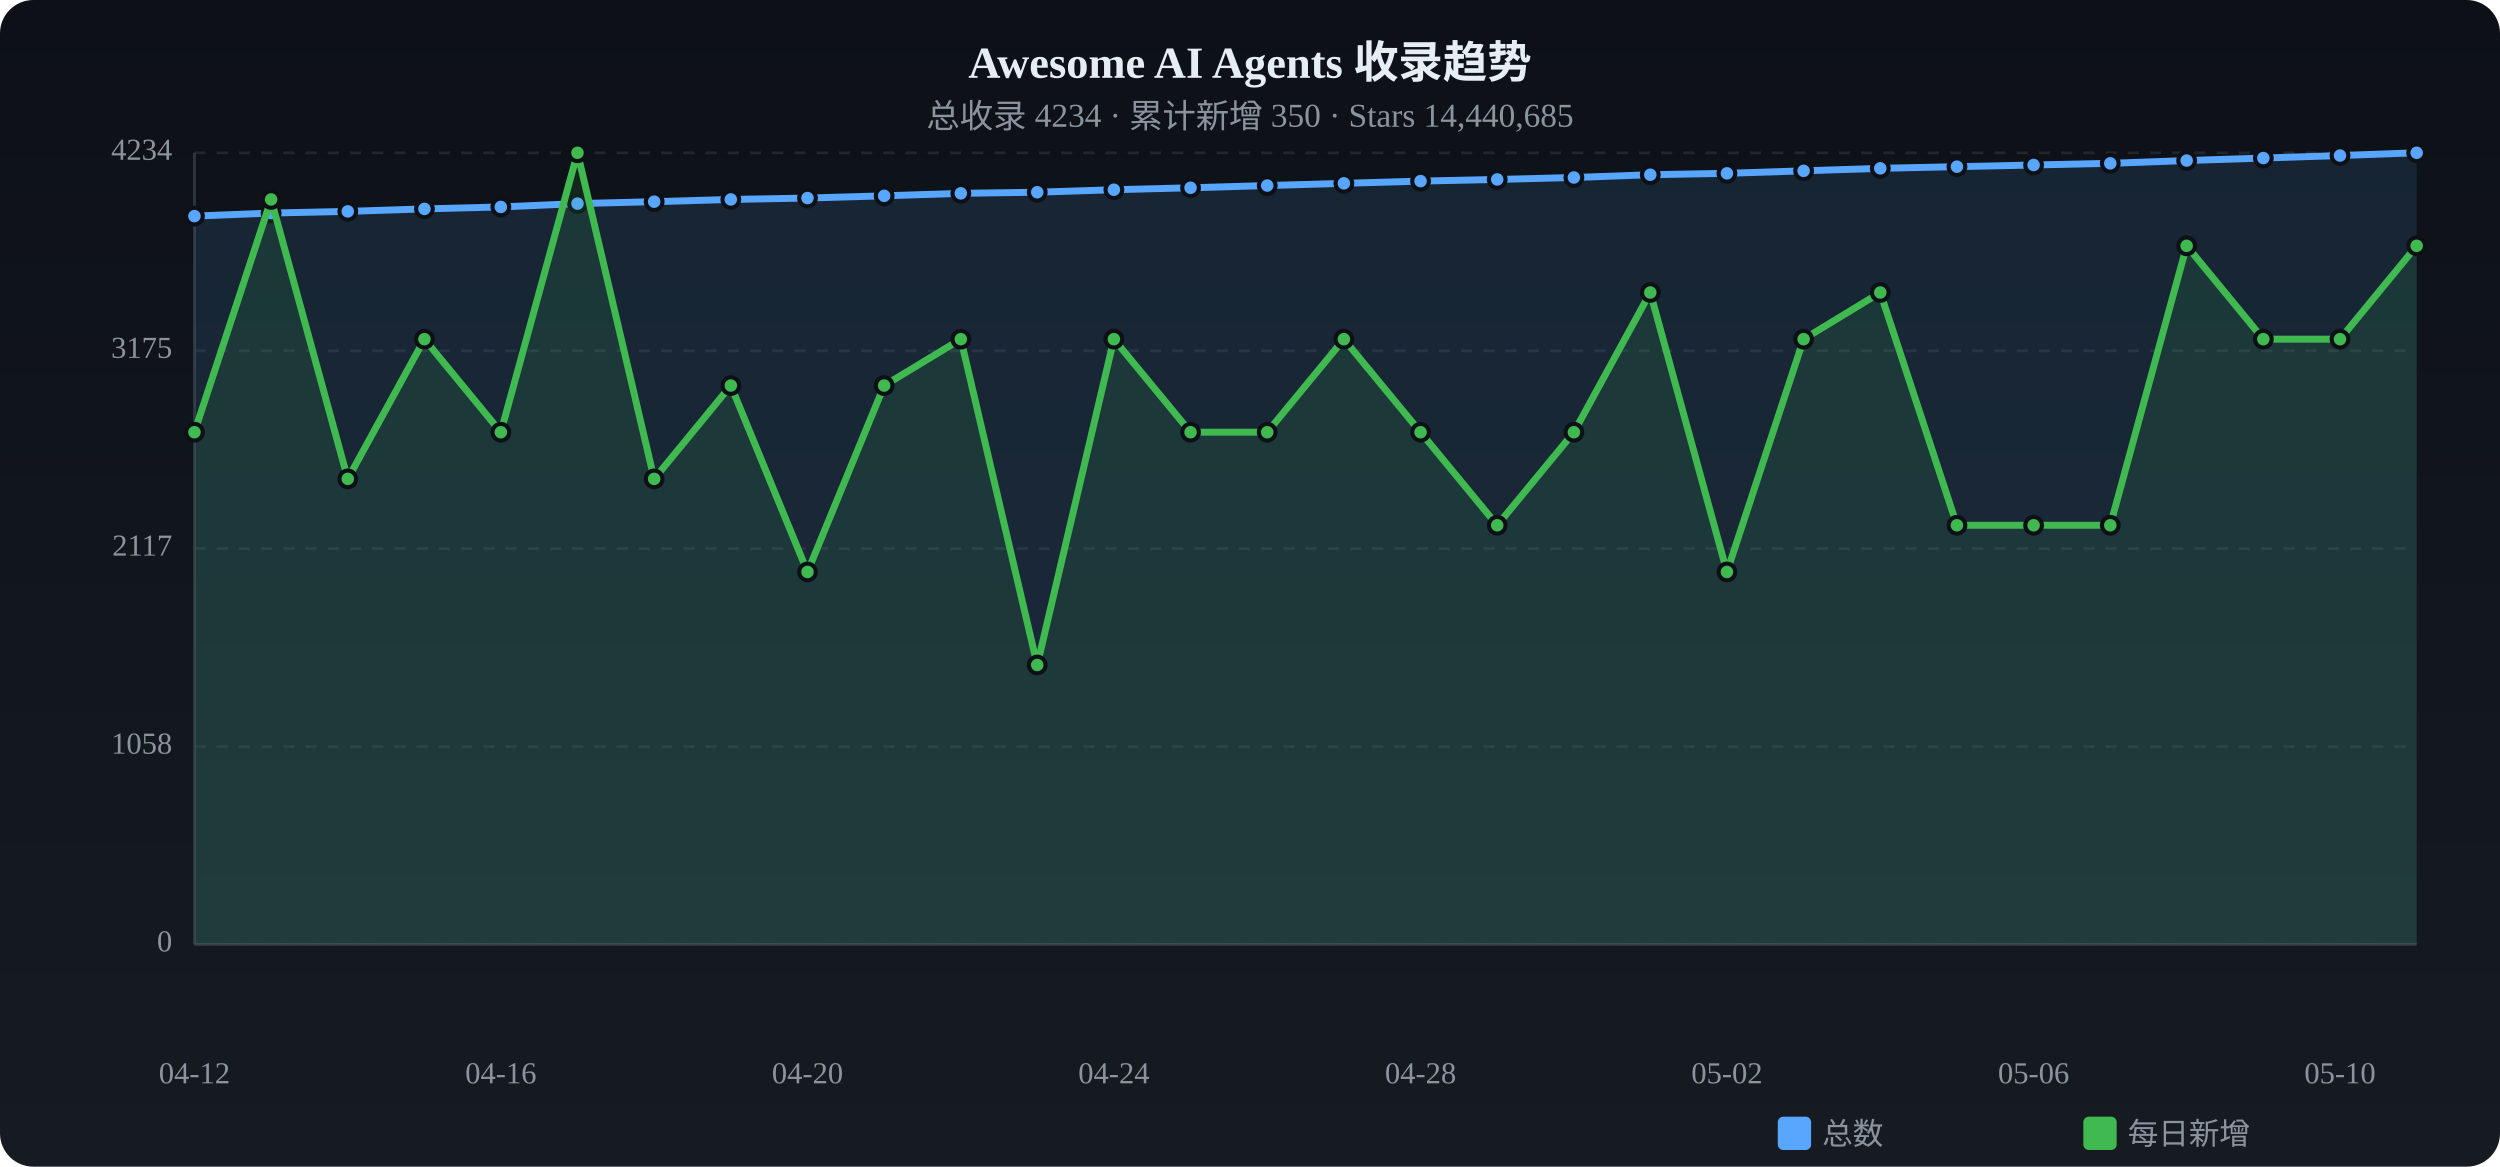
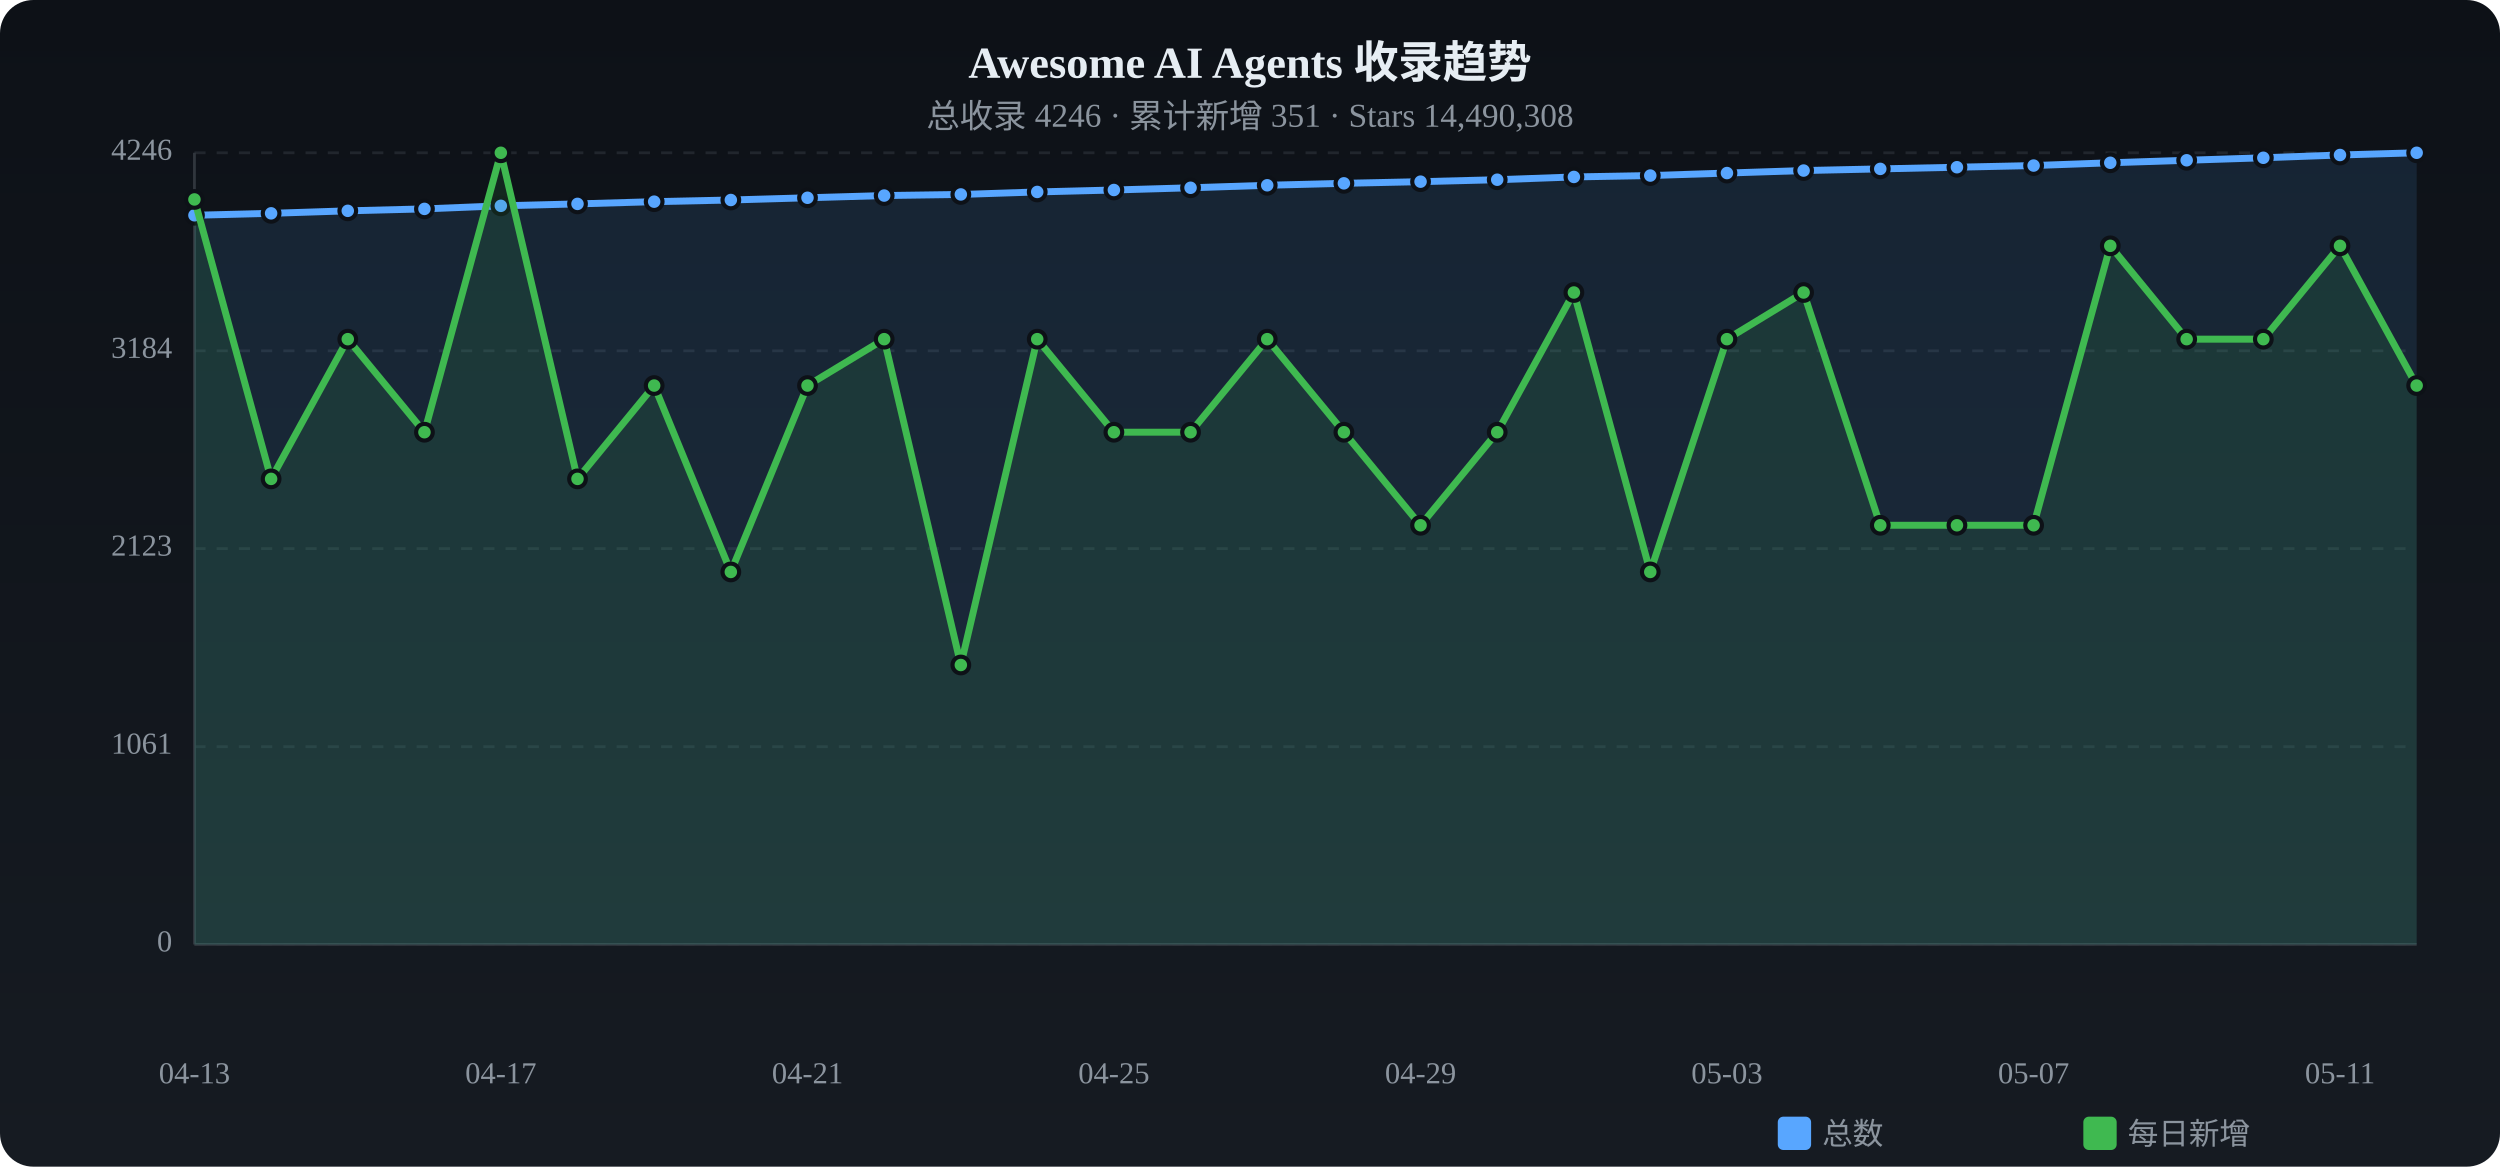
<svg xmlns="http://www.w3.org/2000/svg" viewBox="0 0 900 420" width="900" height="420">
  <defs>
    <linearGradient id="tbg" x1="0%" y1="0%" x2="0%" y2="100%">
      <stop offset="0%" stop-color="#0d1117" />
      <stop offset="100%" stop-color="#161b22" />
    </linearGradient>
  </defs>
  <rect width="900" height="420" rx="12" fill="url(#tbg)" />
  <text x="450.0" y="28" text-anchor="middle" fill="#e6edf3" font-size="16" font-weight="bold">Awesome AI Agents 收录趋势</text>
-   <text x="450.0" y="46" text-anchor="middle" fill="#8b949e" font-size="12">总收录 4234 · 累计新增 350 · Stars 14,440,685</text>
+   <text x="450.0" y="46" text-anchor="middle" fill="#8b949e" font-size="12">总收录 4246 · 累计新增 351 · Stars 14,490,308</text>
  <text x="62" y="340.0" text-anchor="end" fill="#8b949e" font-size="11" dominant-baseline="middle">0</text>
  <line x1="70" y1="340.0" x2="870" y2="340.0" stroke="#21262d" stroke-dasharray="4 4" />
-   <text x="62" y="268.8" text-anchor="end" fill="#8b949e" font-size="11" dominant-baseline="middle">1058</text>
+   <text x="62" y="268.8" text-anchor="end" fill="#8b949e" font-size="11" dominant-baseline="middle">1061</text>
  <line x1="70" y1="268.8" x2="870" y2="268.8" stroke="#21262d" stroke-dasharray="4 4" />
-   <text x="62" y="197.5" text-anchor="end" fill="#8b949e" font-size="11" dominant-baseline="middle">2117</text>
+   <text x="62" y="197.5" text-anchor="end" fill="#8b949e" font-size="11" dominant-baseline="middle">2123</text>
  <line x1="70" y1="197.5" x2="870" y2="197.5" stroke="#21262d" stroke-dasharray="4 4" />
-   <text x="62" y="126.3" text-anchor="end" fill="#8b949e" font-size="11" dominant-baseline="middle">3175</text>
+   <text x="62" y="126.3" text-anchor="end" fill="#8b949e" font-size="11" dominant-baseline="middle">3184</text>
  <line x1="70" y1="126.3" x2="870" y2="126.3" stroke="#21262d" stroke-dasharray="4 4" />
-   <text x="62" y="55.0" text-anchor="end" fill="#8b949e" font-size="11" dominant-baseline="middle">4234</text>
+   <text x="62" y="55.0" text-anchor="end" fill="#8b949e" font-size="11" dominant-baseline="middle">4246</text>
  <line x1="70" y1="55.0" x2="870" y2="55.0" stroke="#21262d" stroke-dasharray="4 4" />
  <line x1="70" y1="55" x2="70" y2="340" stroke="#30363d" />
  <line x1="70" y1="340" x2="870" y2="340" stroke="#30363d" />
-   <path d="M70.0,77.8 L97.6,76.7 L125.2,76.1 L152.8,75.2 L180.3,74.5 L207.9,73.3 L235.5,72.6 L263.1,71.8 L290.7,71.3 L318.3,70.5 L345.9,69.6 L373.4,69.2 L401.0,68.3 L428.6,67.6 L456.2,66.8 L483.8,66.0 L511.4,65.2 L539.0,64.6 L566.6,63.9 L594.1,62.9 L621.7,62.4 L649.3,61.5 L676.9,60.6 L704.5,60.0 L732.1,59.4 L759.7,58.8 L787.2,57.8 L814.8,56.9 L842.4,56.0 L870.0,55.0 L870.0,340 L70.0,340 Z" fill="#58a6ff" opacity="0.12" />
-   <polyline points="70.0,77.8 97.6,76.7 125.2,76.1 152.8,75.2 180.3,74.5 207.9,73.3 235.5,72.6 263.1,71.8 290.7,71.3 318.3,70.5 345.9,69.6 373.4,69.2 401.0,68.3 428.6,67.6 456.2,66.8 483.8,66.0 511.4,65.2 539.0,64.6 566.6,63.9 594.1,62.9 621.7,62.4 649.3,61.5 676.9,60.6 704.5,60.0 732.1,59.4 759.7,58.8 787.2,57.8 814.8,56.9 842.4,56.0 870.0,55.0" fill="none" stroke="#58a6ff" stroke-width="2.5" stroke-linecap="round" stroke-linejoin="round" />
-   <circle cx="70.0" cy="77.8" r="3" fill="#58a6ff" stroke="#0d1117" stroke-width="1.5" />
-   <circle cx="97.6" cy="76.7" r="3" fill="#58a6ff" stroke="#0d1117" stroke-width="1.5" />
-   <circle cx="125.2" cy="76.1" r="3" fill="#58a6ff" stroke="#0d1117" stroke-width="1.5" />
+   <path d="M70.0,77.5 L97.6,76.8 L125.2,75.9 L152.8,75.2 L180.3,74.1 L207.9,73.4 L235.5,72.6 L263.1,72.0 L290.7,71.2 L318.3,70.4 L345.9,70.0 L373.4,69.1 L401.0,68.4 L428.6,67.6 L456.2,66.7 L483.8,66.0 L511.4,65.4 L539.0,64.7 L566.6,63.7 L594.1,63.2 L621.7,62.3 L649.3,61.4 L676.9,60.8 L704.5,60.2 L732.1,59.6 L759.7,58.6 L787.2,57.7 L814.8,56.8 L842.4,55.8 L870.0,55.0 L870.0,340 L70.0,340 Z" fill="#58a6ff" opacity="0.12" />
+   <polyline points="70.0,77.5 97.6,76.8 125.2,75.9 152.8,75.2 180.3,74.1 207.9,73.4 235.5,72.6 263.1,72.0 290.7,71.2 318.3,70.4 345.9,70.0 373.4,69.1 401.0,68.4 428.6,67.6 456.2,66.7 483.8,66.0 511.4,65.4 539.0,64.7 566.6,63.7 594.1,63.2 621.7,62.3 649.3,61.4 676.9,60.8 704.5,60.2 732.1,59.6 759.7,58.6 787.2,57.7 814.8,56.8 842.4,55.8 870.0,55.0" fill="none" stroke="#58a6ff" stroke-width="2.5" stroke-linecap="round" stroke-linejoin="round" />
+   <circle cx="70.0" cy="77.5" r="3" fill="#58a6ff" stroke="#0d1117" stroke-width="1.5" />
+   <circle cx="97.6" cy="76.8" r="3" fill="#58a6ff" stroke="#0d1117" stroke-width="1.5" />
+   <circle cx="125.2" cy="75.9" r="3" fill="#58a6ff" stroke="#0d1117" stroke-width="1.5" />
  <circle cx="152.8" cy="75.2" r="3" fill="#58a6ff" stroke="#0d1117" stroke-width="1.5" />
-   <circle cx="180.3" cy="74.5" r="3" fill="#58a6ff" stroke="#0d1117" stroke-width="1.5" />
-   <circle cx="207.9" cy="73.3" r="3" fill="#58a6ff" stroke="#0d1117" stroke-width="1.5" />
+   <circle cx="180.3" cy="74.1" r="3" fill="#58a6ff" stroke="#0d1117" stroke-width="1.5" />
+   <circle cx="207.9" cy="73.4" r="3" fill="#58a6ff" stroke="#0d1117" stroke-width="1.5" />
  <circle cx="235.5" cy="72.6" r="3" fill="#58a6ff" stroke="#0d1117" stroke-width="1.5" />
-   <circle cx="263.1" cy="71.8" r="3" fill="#58a6ff" stroke="#0d1117" stroke-width="1.5" />
-   <circle cx="290.7" cy="71.3" r="3" fill="#58a6ff" stroke="#0d1117" stroke-width="1.5" />
-   <circle cx="318.3" cy="70.5" r="3" fill="#58a6ff" stroke="#0d1117" stroke-width="1.5" />
-   <circle cx="345.9" cy="69.6" r="3" fill="#58a6ff" stroke="#0d1117" stroke-width="1.5" />
-   <circle cx="373.4" cy="69.2" r="3" fill="#58a6ff" stroke="#0d1117" stroke-width="1.5" />
-   <circle cx="401.0" cy="68.3" r="3" fill="#58a6ff" stroke="#0d1117" stroke-width="1.5" />
+   <circle cx="263.1" cy="72.0" r="3" fill="#58a6ff" stroke="#0d1117" stroke-width="1.5" />
+   <circle cx="290.7" cy="71.2" r="3" fill="#58a6ff" stroke="#0d1117" stroke-width="1.5" />
+   <circle cx="318.3" cy="70.4" r="3" fill="#58a6ff" stroke="#0d1117" stroke-width="1.5" />
+   <circle cx="345.9" cy="70.0" r="3" fill="#58a6ff" stroke="#0d1117" stroke-width="1.5" />
+   <circle cx="373.4" cy="69.1" r="3" fill="#58a6ff" stroke="#0d1117" stroke-width="1.5" />
+   <circle cx="401.0" cy="68.4" r="3" fill="#58a6ff" stroke="#0d1117" stroke-width="1.5" />
  <circle cx="428.6" cy="67.6" r="3" fill="#58a6ff" stroke="#0d1117" stroke-width="1.5" />
-   <circle cx="456.2" cy="66.8" r="3" fill="#58a6ff" stroke="#0d1117" stroke-width="1.5" />
+   <circle cx="456.2" cy="66.7" r="3" fill="#58a6ff" stroke="#0d1117" stroke-width="1.5" />
  <circle cx="483.8" cy="66.0" r="3" fill="#58a6ff" stroke="#0d1117" stroke-width="1.5" />
-   <circle cx="511.4" cy="65.2" r="3" fill="#58a6ff" stroke="#0d1117" stroke-width="1.5" />
-   <circle cx="539.0" cy="64.6" r="3" fill="#58a6ff" stroke="#0d1117" stroke-width="1.5" />
-   <circle cx="566.6" cy="63.9" r="3" fill="#58a6ff" stroke="#0d1117" stroke-width="1.5" />
-   <circle cx="594.1" cy="62.9" r="3" fill="#58a6ff" stroke="#0d1117" stroke-width="1.5" />
-   <circle cx="621.7" cy="62.4" r="3" fill="#58a6ff" stroke="#0d1117" stroke-width="1.5" />
-   <circle cx="649.3" cy="61.5" r="3" fill="#58a6ff" stroke="#0d1117" stroke-width="1.5" />
-   <circle cx="676.9" cy="60.6" r="3" fill="#58a6ff" stroke="#0d1117" stroke-width="1.5" />
-   <circle cx="704.5" cy="60.0" r="3" fill="#58a6ff" stroke="#0d1117" stroke-width="1.5" />
-   <circle cx="732.1" cy="59.4" r="3" fill="#58a6ff" stroke="#0d1117" stroke-width="1.5" />
-   <circle cx="759.7" cy="58.8" r="3" fill="#58a6ff" stroke="#0d1117" stroke-width="1.5" />
-   <circle cx="787.2" cy="57.8" r="3" fill="#58a6ff" stroke="#0d1117" stroke-width="1.5" />
-   <circle cx="814.8" cy="56.9" r="3" fill="#58a6ff" stroke="#0d1117" stroke-width="1.5" />
-   <circle cx="842.4" cy="56.0" r="3" fill="#58a6ff" stroke="#0d1117" stroke-width="1.5" />
+   <circle cx="511.4" cy="65.4" r="3" fill="#58a6ff" stroke="#0d1117" stroke-width="1.5" />
+   <circle cx="539.0" cy="64.7" r="3" fill="#58a6ff" stroke="#0d1117" stroke-width="1.5" />
+   <circle cx="566.6" cy="63.7" r="3" fill="#58a6ff" stroke="#0d1117" stroke-width="1.5" />
+   <circle cx="594.1" cy="63.2" r="3" fill="#58a6ff" stroke="#0d1117" stroke-width="1.5" />
+   <circle cx="621.7" cy="62.3" r="3" fill="#58a6ff" stroke="#0d1117" stroke-width="1.5" />
+   <circle cx="649.3" cy="61.4" r="3" fill="#58a6ff" stroke="#0d1117" stroke-width="1.5" />
+   <circle cx="676.9" cy="60.8" r="3" fill="#58a6ff" stroke="#0d1117" stroke-width="1.5" />
+   <circle cx="704.5" cy="60.2" r="3" fill="#58a6ff" stroke="#0d1117" stroke-width="1.5" />
+   <circle cx="732.1" cy="59.6" r="3" fill="#58a6ff" stroke="#0d1117" stroke-width="1.5" />
+   <circle cx="759.7" cy="58.6" r="3" fill="#58a6ff" stroke="#0d1117" stroke-width="1.5" />
+   <circle cx="787.2" cy="57.7" r="3" fill="#58a6ff" stroke="#0d1117" stroke-width="1.5" />
+   <circle cx="814.8" cy="56.8" r="3" fill="#58a6ff" stroke="#0d1117" stroke-width="1.5" />
+   <circle cx="842.4" cy="55.8" r="3" fill="#58a6ff" stroke="#0d1117" stroke-width="1.5" />
  <circle cx="870.0" cy="55.0" r="3" fill="#58a6ff" stroke="#0d1117" stroke-width="1.5" />
-   <path d="M70.0,155.6 L97.6,71.8 L125.2,172.4 L152.8,122.1 L180.3,155.6 L207.9,55.0 L235.5,172.4 L263.1,138.8 L290.7,205.9 L318.3,138.8 L345.9,122.1 L373.4,239.4 L401.0,122.1 L428.6,155.6 L456.2,155.6 L483.8,122.1 L511.4,155.6 L539.0,189.1 L566.6,155.6 L594.1,105.3 L621.7,205.9 L649.3,122.1 L676.9,105.3 L704.5,189.1 L732.1,189.1 L759.7,189.1 L787.2,88.5 L814.8,122.1 L842.4,122.1 L870.0,88.5 L870.0,340 L70.0,340 Z" fill="#3fb950" opacity="0.12" />
-   <polyline points="70.0,155.6 97.6,71.8 125.2,172.4 152.8,122.1 180.3,155.6 207.9,55.0 235.5,172.4 263.1,138.8 290.7,205.9 318.3,138.8 345.9,122.1 373.4,239.4 401.0,122.1 428.6,155.6 456.2,155.6 483.8,122.1 511.4,155.6 539.0,189.1 566.6,155.6 594.1,105.3 621.7,205.9 649.3,122.1 676.9,105.3 704.5,189.1 732.1,189.1 759.7,189.1 787.2,88.5 814.8,122.1 842.4,122.1 870.0,88.5" fill="none" stroke="#3fb950" stroke-width="2.5" stroke-linecap="round" stroke-linejoin="round" />
-   <circle cx="70.0" cy="155.6" r="3" fill="#3fb950" stroke="#0d1117" stroke-width="1.5" />
-   <circle cx="97.6" cy="71.8" r="3" fill="#3fb950" stroke="#0d1117" stroke-width="1.5" />
-   <circle cx="125.2" cy="172.4" r="3" fill="#3fb950" stroke="#0d1117" stroke-width="1.5" />
-   <circle cx="152.8" cy="122.1" r="3" fill="#3fb950" stroke="#0d1117" stroke-width="1.5" />
-   <circle cx="180.3" cy="155.6" r="3" fill="#3fb950" stroke="#0d1117" stroke-width="1.5" />
-   <circle cx="207.9" cy="55.0" r="3" fill="#3fb950" stroke="#0d1117" stroke-width="1.5" />
-   <circle cx="235.5" cy="172.4" r="3" fill="#3fb950" stroke="#0d1117" stroke-width="1.5" />
-   <circle cx="263.1" cy="138.8" r="3" fill="#3fb950" stroke="#0d1117" stroke-width="1.5" />
-   <circle cx="290.7" cy="205.9" r="3" fill="#3fb950" stroke="#0d1117" stroke-width="1.5" />
-   <circle cx="318.3" cy="138.8" r="3" fill="#3fb950" stroke="#0d1117" stroke-width="1.5" />
-   <circle cx="345.9" cy="122.1" r="3" fill="#3fb950" stroke="#0d1117" stroke-width="1.5" />
-   <circle cx="373.4" cy="239.4" r="3" fill="#3fb950" stroke="#0d1117" stroke-width="1.5" />
-   <circle cx="401.0" cy="122.1" r="3" fill="#3fb950" stroke="#0d1117" stroke-width="1.5" />
+   <path d="M70.0,71.8 L97.6,172.4 L125.2,122.1 L152.8,155.6 L180.3,55.0 L207.9,172.4 L235.5,138.8 L263.1,205.9 L290.7,138.8 L318.3,122.1 L345.9,239.4 L373.4,122.1 L401.0,155.6 L428.6,155.6 L456.2,122.1 L483.8,155.6 L511.4,189.1 L539.0,155.6 L566.6,105.3 L594.1,205.9 L621.7,122.1 L649.3,105.3 L676.9,189.1 L704.5,189.1 L732.1,189.1 L759.7,88.5 L787.2,122.1 L814.8,122.1 L842.4,88.5 L870.0,138.8 L870.0,340 L70.0,340 Z" fill="#3fb950" opacity="0.12" />
+   <polyline points="70.0,71.8 97.6,172.4 125.2,122.1 152.8,155.6 180.3,55.0 207.9,172.4 235.5,138.8 263.1,205.9 290.7,138.8 318.3,122.1 345.9,239.4 373.4,122.1 401.0,155.6 428.6,155.6 456.2,122.1 483.8,155.6 511.4,189.1 539.0,155.6 566.6,105.3 594.1,205.9 621.7,122.1 649.3,105.3 676.9,189.1 704.5,189.1 732.1,189.1 759.7,88.5 787.2,122.1 814.8,122.1 842.4,88.5 870.0,138.8" fill="none" stroke="#3fb950" stroke-width="2.5" stroke-linecap="round" stroke-linejoin="round" />
+   <circle cx="70.0" cy="71.8" r="3" fill="#3fb950" stroke="#0d1117" stroke-width="1.5" />
+   <circle cx="97.6" cy="172.4" r="3" fill="#3fb950" stroke="#0d1117" stroke-width="1.5" />
+   <circle cx="125.2" cy="122.1" r="3" fill="#3fb950" stroke="#0d1117" stroke-width="1.5" />
+   <circle cx="152.8" cy="155.6" r="3" fill="#3fb950" stroke="#0d1117" stroke-width="1.5" />
+   <circle cx="180.3" cy="55.0" r="3" fill="#3fb950" stroke="#0d1117" stroke-width="1.5" />
+   <circle cx="207.9" cy="172.4" r="3" fill="#3fb950" stroke="#0d1117" stroke-width="1.5" />
+   <circle cx="235.5" cy="138.8" r="3" fill="#3fb950" stroke="#0d1117" stroke-width="1.5" />
+   <circle cx="263.1" cy="205.9" r="3" fill="#3fb950" stroke="#0d1117" stroke-width="1.5" />
+   <circle cx="290.7" cy="138.8" r="3" fill="#3fb950" stroke="#0d1117" stroke-width="1.5" />
+   <circle cx="318.3" cy="122.1" r="3" fill="#3fb950" stroke="#0d1117" stroke-width="1.5" />
+   <circle cx="345.9" cy="239.4" r="3" fill="#3fb950" stroke="#0d1117" stroke-width="1.5" />
+   <circle cx="373.4" cy="122.1" r="3" fill="#3fb950" stroke="#0d1117" stroke-width="1.5" />
+   <circle cx="401.0" cy="155.6" r="3" fill="#3fb950" stroke="#0d1117" stroke-width="1.5" />
  <circle cx="428.6" cy="155.6" r="3" fill="#3fb950" stroke="#0d1117" stroke-width="1.5" />
-   <circle cx="456.2" cy="155.6" r="3" fill="#3fb950" stroke="#0d1117" stroke-width="1.5" />
-   <circle cx="483.8" cy="122.1" r="3" fill="#3fb950" stroke="#0d1117" stroke-width="1.5" />
-   <circle cx="511.4" cy="155.6" r="3" fill="#3fb950" stroke="#0d1117" stroke-width="1.5" />
-   <circle cx="539.0" cy="189.1" r="3" fill="#3fb950" stroke="#0d1117" stroke-width="1.5" />
-   <circle cx="566.6" cy="155.6" r="3" fill="#3fb950" stroke="#0d1117" stroke-width="1.5" />
-   <circle cx="594.1" cy="105.3" r="3" fill="#3fb950" stroke="#0d1117" stroke-width="1.5" />
-   <circle cx="621.7" cy="205.9" r="3" fill="#3fb950" stroke="#0d1117" stroke-width="1.5" />
-   <circle cx="649.3" cy="122.1" r="3" fill="#3fb950" stroke="#0d1117" stroke-width="1.5" />
-   <circle cx="676.9" cy="105.3" r="3" fill="#3fb950" stroke="#0d1117" stroke-width="1.5" />
+   <circle cx="456.2" cy="122.1" r="3" fill="#3fb950" stroke="#0d1117" stroke-width="1.5" />
+   <circle cx="483.8" cy="155.6" r="3" fill="#3fb950" stroke="#0d1117" stroke-width="1.5" />
+   <circle cx="511.4" cy="189.1" r="3" fill="#3fb950" stroke="#0d1117" stroke-width="1.5" />
+   <circle cx="539.0" cy="155.6" r="3" fill="#3fb950" stroke="#0d1117" stroke-width="1.5" />
+   <circle cx="566.6" cy="105.3" r="3" fill="#3fb950" stroke="#0d1117" stroke-width="1.5" />
+   <circle cx="594.1" cy="205.9" r="3" fill="#3fb950" stroke="#0d1117" stroke-width="1.5" />
+   <circle cx="621.7" cy="122.1" r="3" fill="#3fb950" stroke="#0d1117" stroke-width="1.5" />
+   <circle cx="649.3" cy="105.3" r="3" fill="#3fb950" stroke="#0d1117" stroke-width="1.5" />
+   <circle cx="676.9" cy="189.1" r="3" fill="#3fb950" stroke="#0d1117" stroke-width="1.5" />
  <circle cx="704.5" cy="189.1" r="3" fill="#3fb950" stroke="#0d1117" stroke-width="1.5" />
  <circle cx="732.1" cy="189.1" r="3" fill="#3fb950" stroke="#0d1117" stroke-width="1.5" />
-   <circle cx="759.7" cy="189.1" r="3" fill="#3fb950" stroke="#0d1117" stroke-width="1.5" />
-   <circle cx="787.2" cy="88.5" r="3" fill="#3fb950" stroke="#0d1117" stroke-width="1.5" />
+   <circle cx="759.7" cy="88.5" r="3" fill="#3fb950" stroke="#0d1117" stroke-width="1.5" />
+   <circle cx="787.2" cy="122.1" r="3" fill="#3fb950" stroke="#0d1117" stroke-width="1.5" />
  <circle cx="814.8" cy="122.1" r="3" fill="#3fb950" stroke="#0d1117" stroke-width="1.5" />
-   <circle cx="842.4" cy="122.1" r="3" fill="#3fb950" stroke="#0d1117" stroke-width="1.5" />
-   <circle cx="870.0" cy="88.5" r="3" fill="#3fb950" stroke="#0d1117" stroke-width="1.5" />
-   <text x="70.0" y="390" text-anchor="middle" fill="#8b949e" font-size="11">04-12</text>
-   <text x="180.3" y="390" text-anchor="middle" fill="#8b949e" font-size="11">04-16</text>
-   <text x="290.7" y="390" text-anchor="middle" fill="#8b949e" font-size="11">04-20</text>
-   <text x="401.0" y="390" text-anchor="middle" fill="#8b949e" font-size="11">04-24</text>
-   <text x="511.4" y="390" text-anchor="middle" fill="#8b949e" font-size="11">04-28</text>
-   <text x="621.7" y="390" text-anchor="middle" fill="#8b949e" font-size="11">05-02</text>
-   <text x="732.1" y="390" text-anchor="middle" fill="#8b949e" font-size="11">05-06</text>
-   <text x="842.4" y="390" text-anchor="middle" fill="#8b949e" font-size="11">05-10</text>
+   <circle cx="842.4" cy="88.5" r="3" fill="#3fb950" stroke="#0d1117" stroke-width="1.5" />
+   <circle cx="870.0" cy="138.8" r="3" fill="#3fb950" stroke="#0d1117" stroke-width="1.5" />
+   <text x="70.0" y="390" text-anchor="middle" fill="#8b949e" font-size="11">04-13</text>
+   <text x="180.3" y="390" text-anchor="middle" fill="#8b949e" font-size="11">04-17</text>
+   <text x="290.7" y="390" text-anchor="middle" fill="#8b949e" font-size="11">04-21</text>
+   <text x="401.0" y="390" text-anchor="middle" fill="#8b949e" font-size="11">04-25</text>
+   <text x="511.4" y="390" text-anchor="middle" fill="#8b949e" font-size="11">04-29</text>
+   <text x="621.7" y="390" text-anchor="middle" fill="#8b949e" font-size="11">05-03</text>
+   <text x="732.1" y="390" text-anchor="middle" fill="#8b949e" font-size="11">05-07</text>
+   <text x="842.4" y="390" text-anchor="middle" fill="#8b949e" font-size="11">05-11</text>
  <rect x="640" y="402" width="12" height="12" rx="2" fill="#58a6ff" />
  <text x="656" y="412" fill="#8b949e" font-size="11">总数</text>
  <rect x="750" y="402" width="12" height="12" rx="2" fill="#3fb950" />
  <text x="766" y="412" fill="#8b949e" font-size="11">每日新增</text>
</svg>
